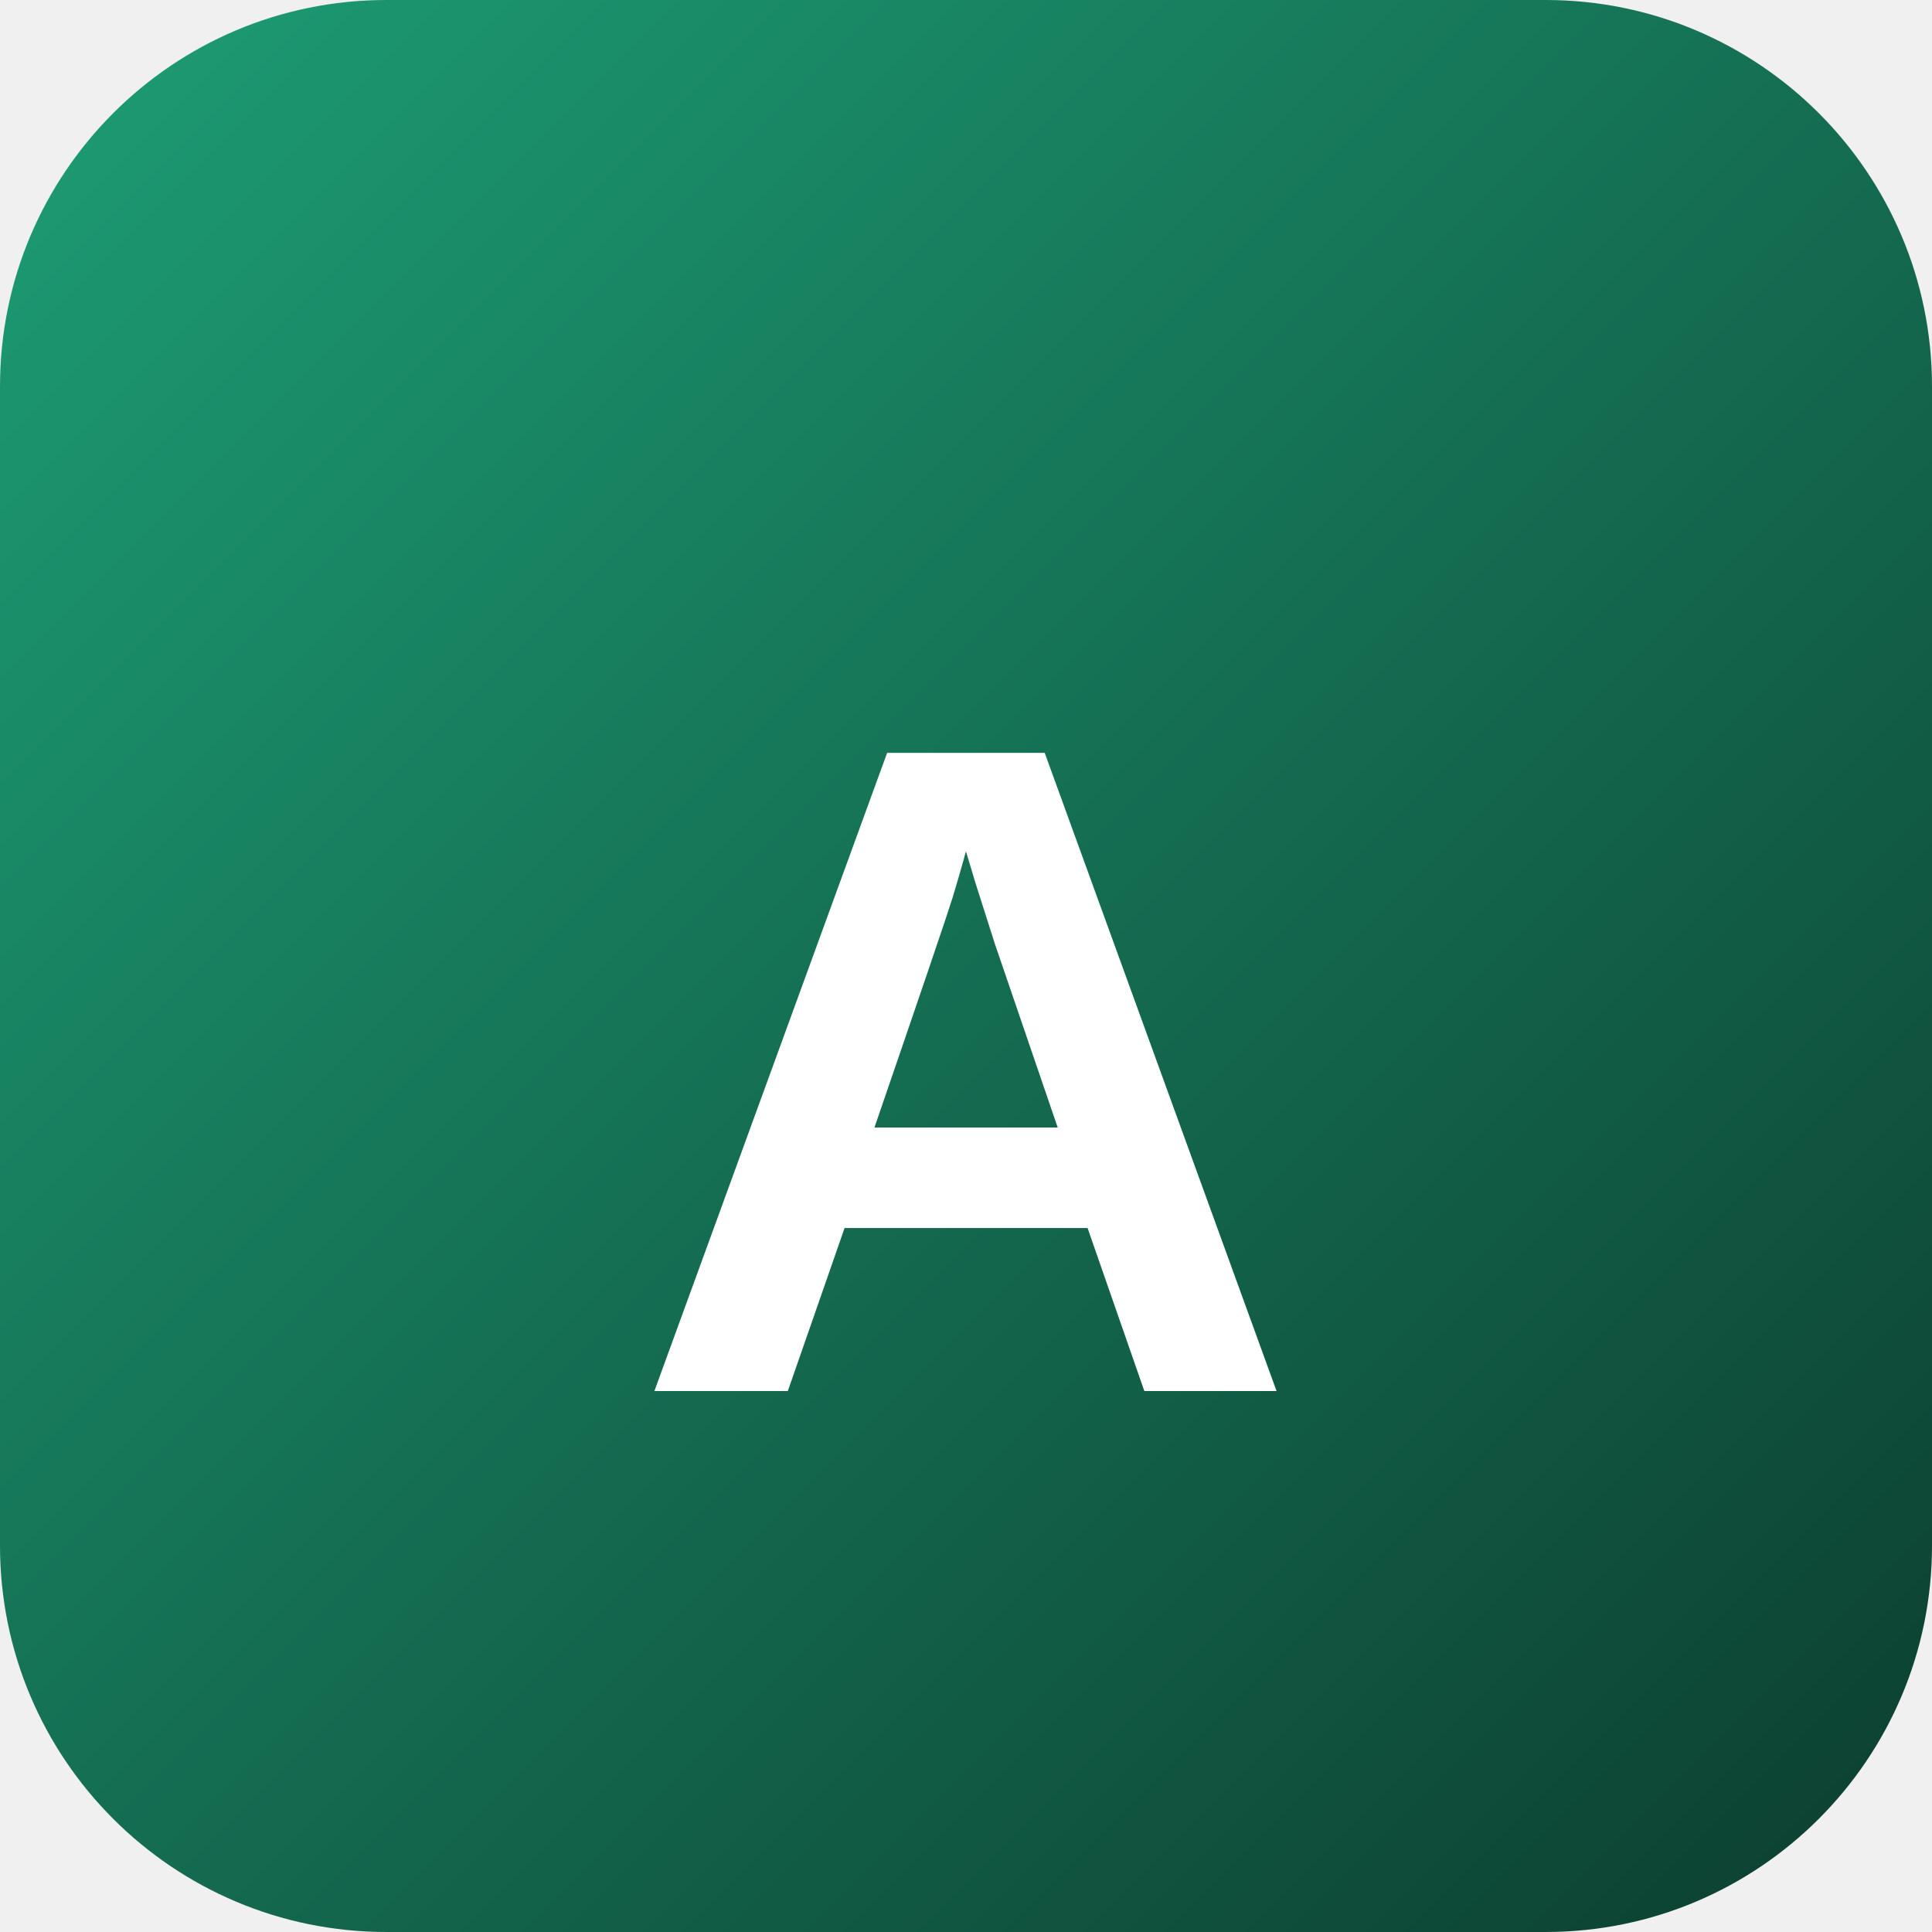
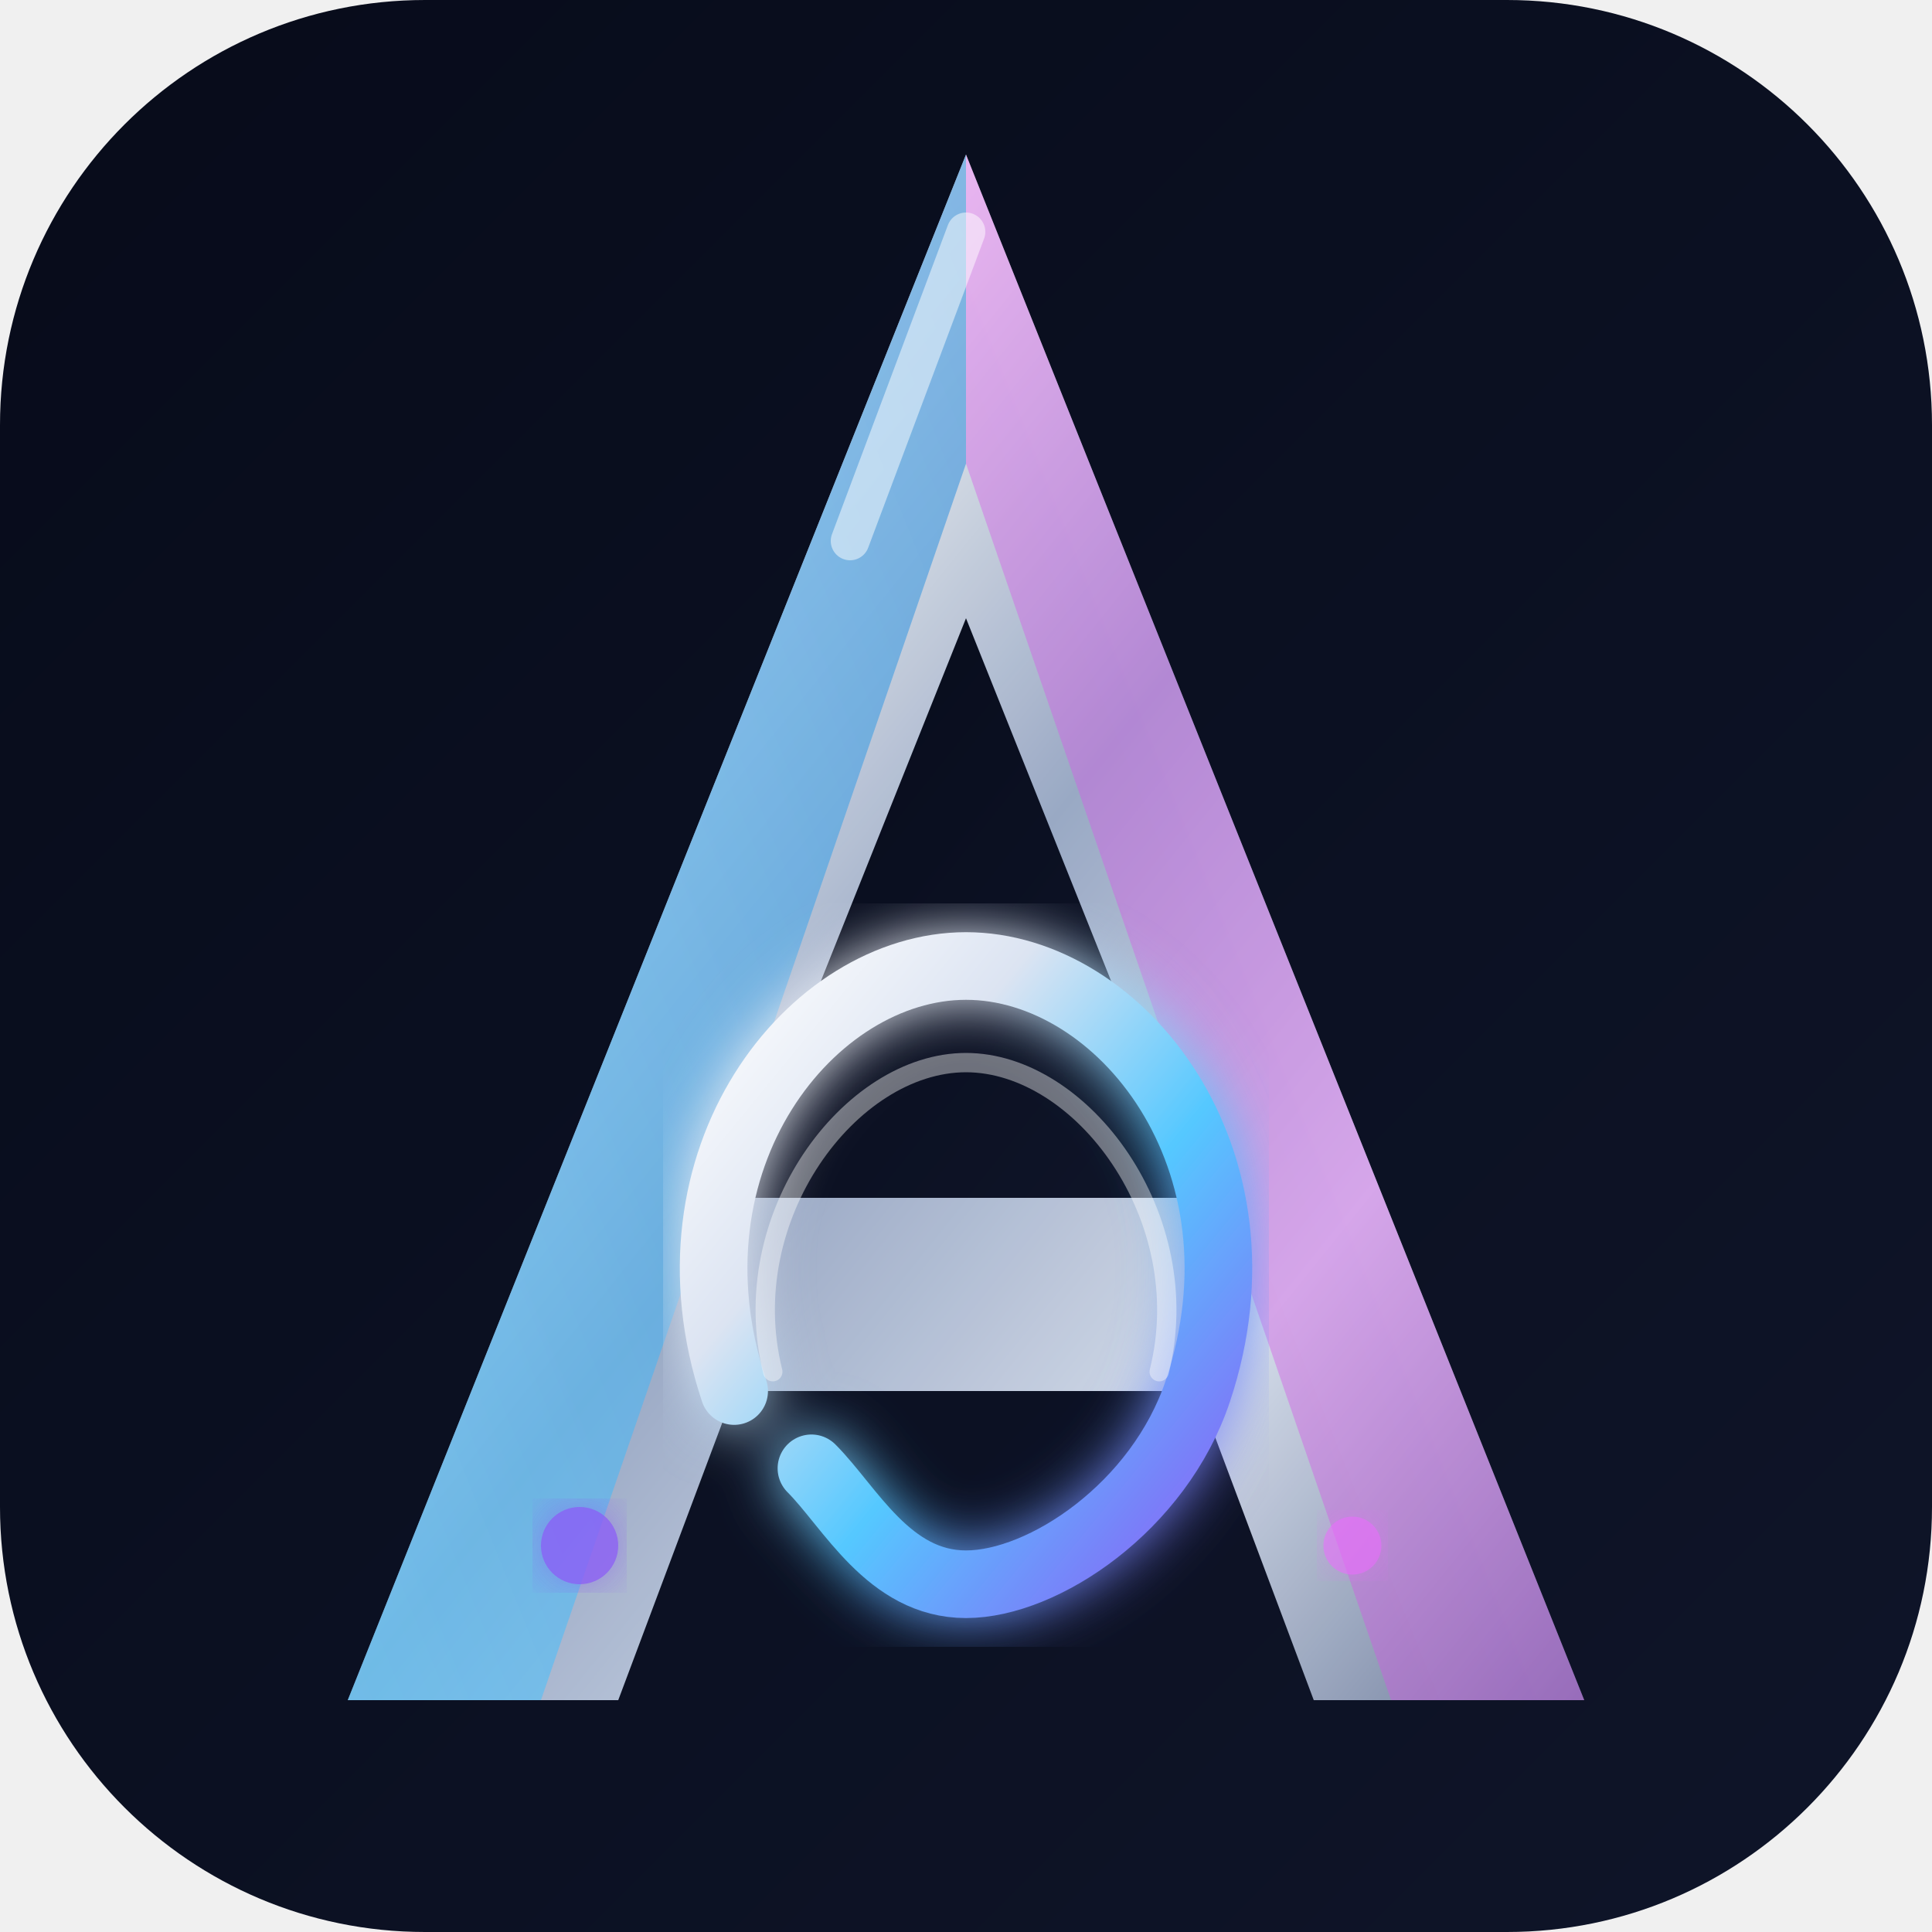
<svg xmlns="http://www.w3.org/2000/svg" viewBox="0 0 100 100">
  <defs>
-     <linearGradient id="g" x1="0" y1="0" x2="1" y2="1">
-       <stop offset="0%" stop-color="#1D9E75" />
-       <stop offset="100%" stop-color="#0c3d2f" />
+     <linearGradient id="bg" x1="0" y1="0" x2="1" y2="1">
+       <stop offset="0%" stop-color="#070B1A" />
+       <stop offset="100%" stop-color="#0F1529" />
    </linearGradient>
+     <linearGradient id="chrome" x1="0" y1="0" x2="1" y2="1">
+       <stop offset="0%" stop-color="#DCE4F2" />
+       <stop offset="25%" stop-color="#FFFFFF" />
+       <stop offset="50%" stop-color="#A0B0CC" />
+       <stop offset="75%" stop-color="#DCE4F2" />
+       <stop offset="100%" stop-color="#7080A0" />
+     </linearGradient>
+     <linearGradient id="blue-accent" x1="0" y1="1" x2="1" y2="0">
+       <stop offset="0%" stop-color="#55C8FF" />
+       <stop offset="100%" stop-color="#3A8FD9" />
+     </linearGradient>
+     <linearGradient id="purple-accent" x1="0" y1="0" x2="1" y2="1">
+       <stop offset="0%" stop-color="#8B5CF6" />
+       <stop offset="100%" stop-color="#6D3FD6" />
+     </linearGradient>
+     <linearGradient id="pink-accent" x1="1" y1="0" x2="0" y2="1">
+       <stop offset="0%" stop-color="#EC6BFF" />
+       <stop offset="100%" stop-color="#C845D9" />
+     </linearGradient>
+     <linearGradient id="chrome-loop" x1="0" y1="0" x2="1" y2="1">
+       <stop offset="0%" stop-color="#FFFFFF" />
+       <stop offset="30%" stop-color="#DCE4F2" />
+       <stop offset="60%" stop-color="#55C8FF" />
+       <stop offset="100%" stop-color="#8B5CF6" />
+     </linearGradient>
+     <filter id="glow">
+       <feGaussianBlur stdDeviation="1.5" result="blur" />
+       <feMerge>
+         <feMergeNode in="blur" />
+         <feMergeNode in="SourceGraphic" />
+       </feMerge>
+     </filter>
  </defs>
-   <rect width="100" height="100" rx="20" fill="url(#g)" />
-   <text x="50" y="72" font-size="48" font-weight="700" text-anchor="middle" fill="white" font-family="Arial">A</text>
+   <rect width="100" height="100" rx="22" fill="url(#bg)" />
+   <path d="M50 8 L18 88 L32 88 L38 72 L62 72 L68 88 L82 88 L50 8Z" fill="url(#chrome)" opacity="0.95" />
+   <path d="M50 32 L38 62 L62 62 L50 32Z" fill="url(#bg)" />
+   <path d="M50 8 L18 88 L28 88 L50 24Z" fill="url(#blue-accent)" opacity="0.6" />
+   <path d="M50 8 L82 88 L72 88 L50 24Z" fill="url(#pink-accent)" opacity="0.4" />
+   <path d="M38 72 C34 60 42 50 50 50 C58 50 66 60 62 72 C60 78 54 82 50 82 C46 82 44 78 42 76" fill="none" stroke="url(#chrome-loop)" stroke-width="3.5" stroke-linecap="round" filter="url(#glow)" />
+   <path d="M40 71 C38 63 44 55 50 55 C56 55 62 63 60 71" fill="none" stroke="#FFFFFF" stroke-width="1" stroke-linecap="round" opacity="0.4" />
+   <path d="M50 12 L44 28" stroke="#FFFFFF" stroke-width="2" stroke-linecap="round" opacity="0.5" />
+   <circle cx="30" cy="80" r="2" fill="#8B5CF6" opacity="0.8" filter="url(#glow)" />
+   <circle cx="70" cy="80" r="1.5" fill="#EC6BFF" opacity="0.6" filter="url(#glow)" />
</svg>
